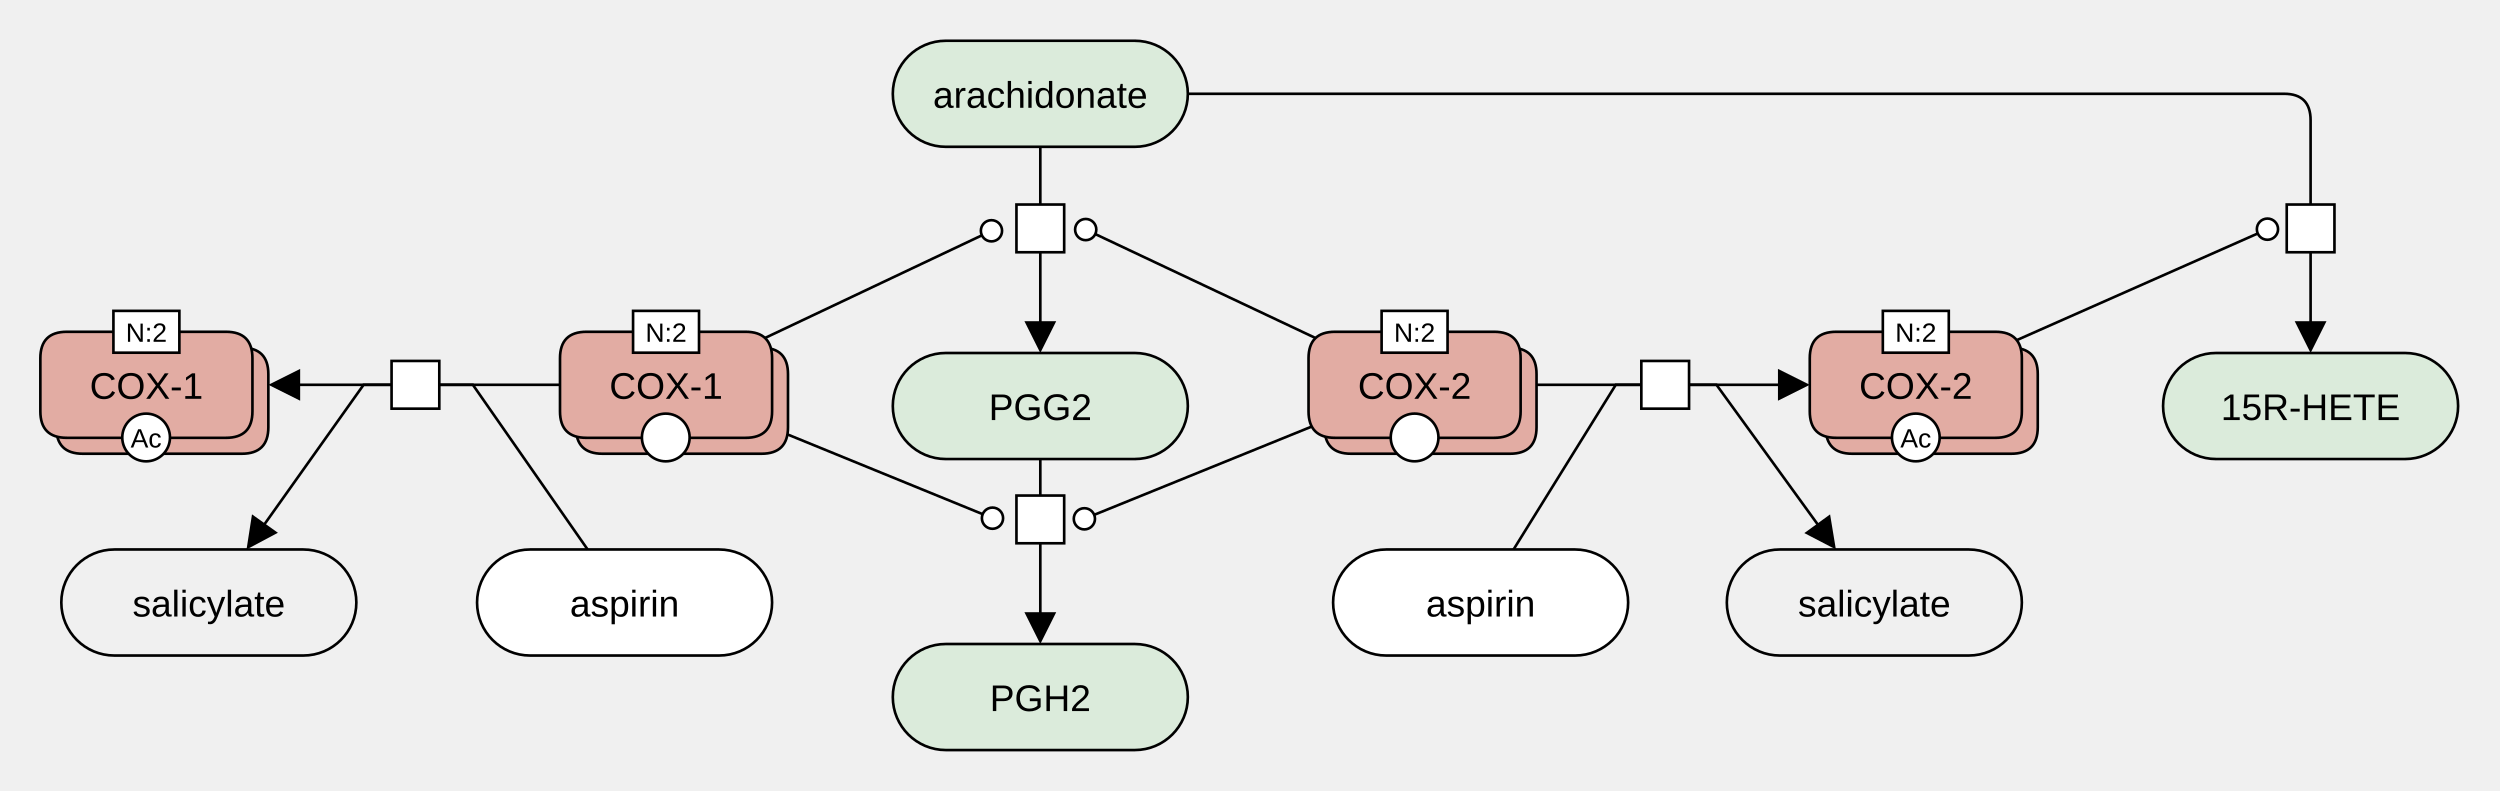
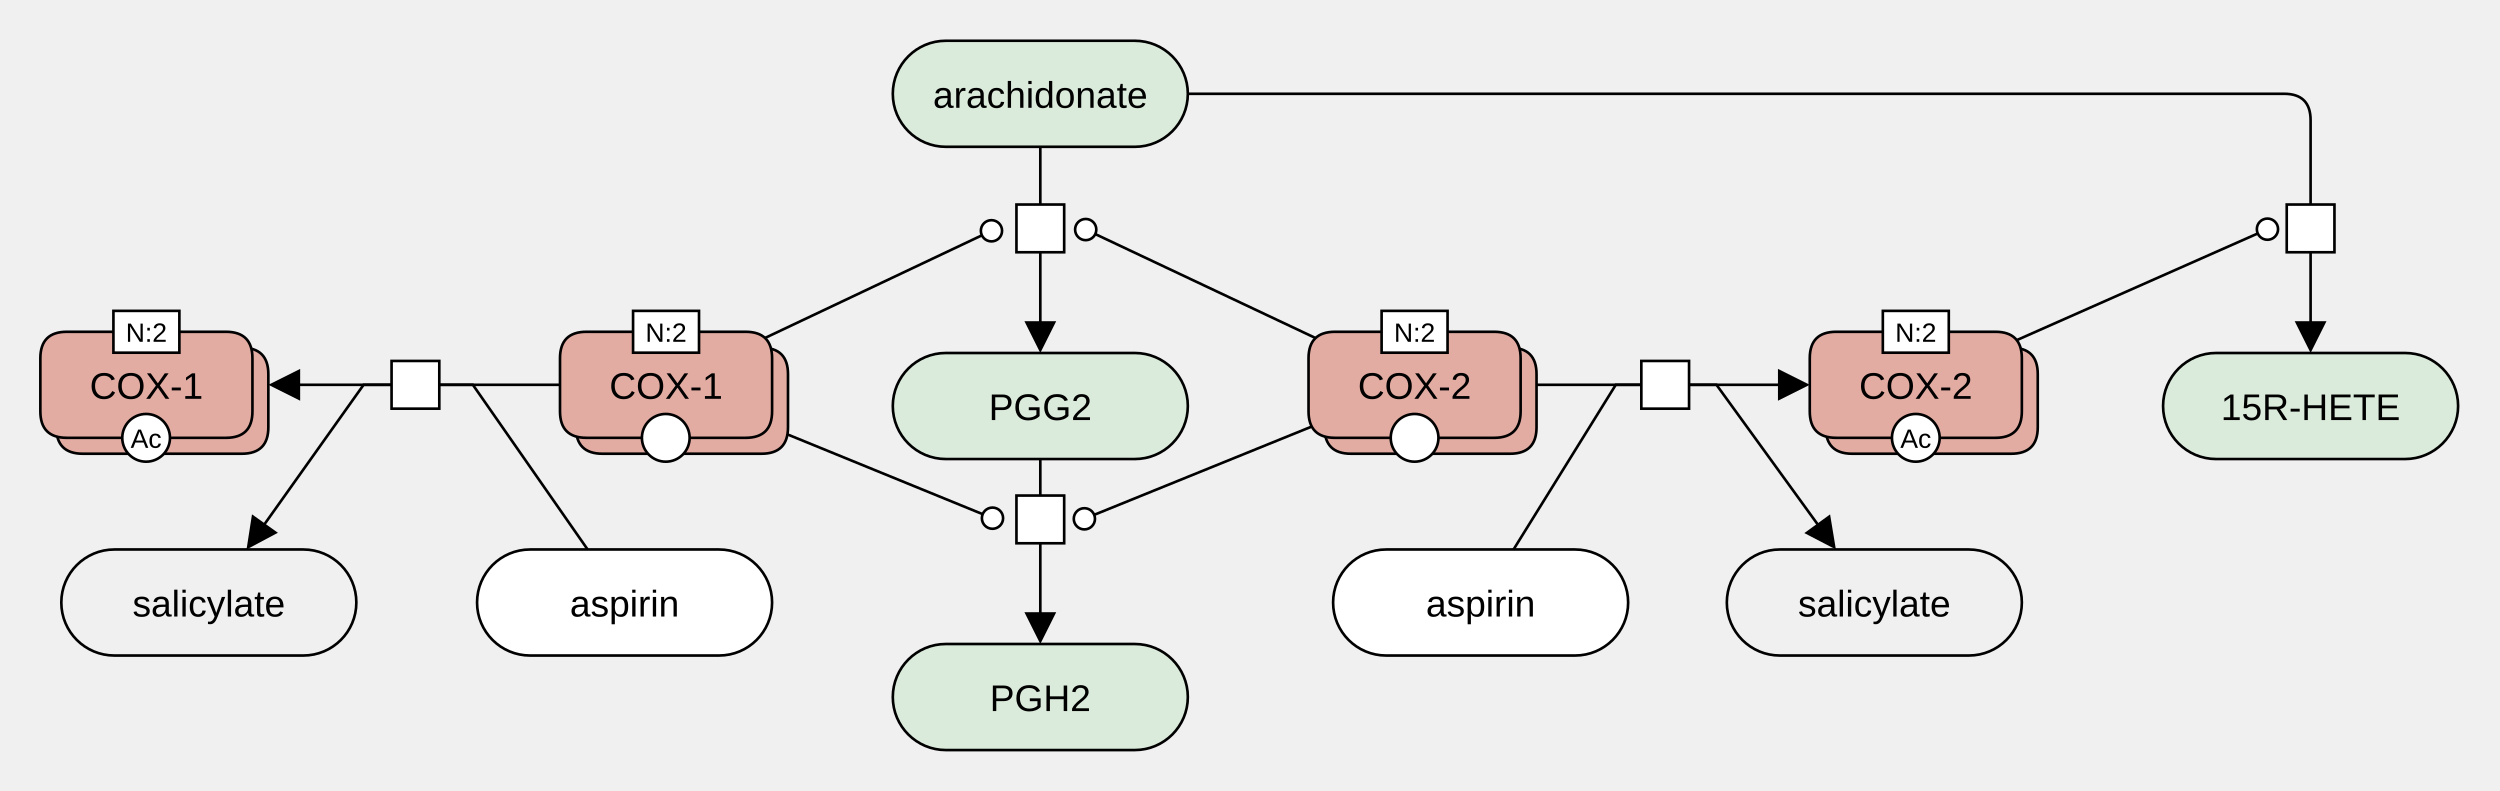
<svg xmlns="http://www.w3.org/2000/svg" width="943" height="298" viewBox="0 0 943 298" stroke-linecap="butt" stroke-miterlimit="10">
  <g transform="translate(-324,416)">
    <path d="M823.581 -274.852 Q823.581 -284.852 833.581 -284.852 L893.581 -284.852 Q903.581 -284.852 903.581 -274.852 L903.581 -254.852 Q903.581 -244.852 893.581 -244.852 L833.581 -244.852 Q823.581 -244.852 823.581 -254.852 Z" fill="#E2ACA3" stroke="none" />
    <path d="M823.581 -274.852 Q823.581 -284.852 833.581 -284.852 L893.581 -284.852 Q903.581 -284.852 903.581 -274.852 L903.581 -254.852 Q903.581 -244.852 893.581 -244.852 L833.581 -244.852 Q823.581 -244.852 823.581 -254.852 Z" fill="none" stroke="#000000" />
    <path d="M817.581 -280.852 Q817.581 -290.852 827.581 -290.852 L887.581 -290.852 Q897.581 -290.852 897.581 -280.852 L897.581 -260.852 Q897.581 -250.852 887.581 -250.852 L827.581 -250.852 Q817.581 -250.852 817.581 -260.852 Z" fill="#E2ACA3" stroke="none" />
    <path d="M817.581 -280.852 Q817.581 -290.852 827.581 -290.852 L887.581 -290.852 Q897.581 -290.852 897.581 -280.852 L897.581 -260.852 Q897.581 -250.852 887.581 -250.852 L827.581 -250.852 Q817.581 -250.852 817.581 -260.852 Z" fill="none" stroke="#000000" />
    <text x="857.581" y="-265.56" text-anchor="middle" font-family="'Dialog', Arial, Helvetica, sans-serif" font-size="14" fill="#000000" stroke="none" xml:space="preserve">COX-2</text>
    <rect x="845.143" y="-298.74" width="24.875" height="15.777" fill="#FFFFFF" stroke="none" />
    <rect x="845.143" y="-298.74" width="24.875" height="15.777" fill="none" stroke="#000000" />
    <text x="857.581" y="-287.072" text-anchor="middle" font-family="'Dialog', Arial, Helvetica, sans-serif" font-size="10" fill="#000000" stroke="none" xml:space="preserve">N:2</text>
-     <path d="M848.581 -250.994 C848.581 -255.964 852.61 -259.993 857.581 -259.993 L857.581 -259.993 C862.552 -259.993 866.581 -255.964 866.581 -250.994 L866.581 -250.994 C866.581 -246.023 862.552 -241.994 857.581 -241.994 L857.581 -241.994 C852.61 -241.994 848.581 -246.023 848.581 -250.994 Z" fill="#FFFFFF" stroke="none" />
-     <path d="M848.581 -250.994 C848.581 -255.964 852.61 -259.993 857.581 -259.993 L857.581 -259.993 C862.552 -259.993 866.581 -255.964 866.581 -250.994 L866.581 -250.994 C866.581 -246.023 862.552 -241.994 857.581 -241.994 L857.581 -241.994 C852.61 -241.994 848.581 -246.023 848.581 -250.994 Z" fill="none" stroke="#000000" />
+     <path d="M848.581 -250.852 C848.581 -255.822 852.61 -259.852 857.581 -259.852 L857.581 -259.852 C862.552 -259.852 866.581 -255.822 866.581 -250.852 L866.581 -250.852 C866.581 -245.881 862.552 -241.852 857.581 -241.852 L857.581 -241.852 C852.61 -241.852 848.581 -245.881 848.581 -250.852 Z" fill="#FFFFFF" stroke="none" />
+     <path d="M848.581 -250.852 C848.581 -255.822 852.61 -259.852 857.581 -259.852 L857.581 -259.852 C862.552 -259.852 866.581 -255.822 866.581 -250.852 L866.581 -250.852 C866.581 -245.881 862.552 -241.852 857.581 -241.852 L857.581 -241.852 C852.61 -241.852 848.581 -245.881 848.581 -250.852 Z" fill="none" stroke="#000000" />
    <path d="M660.763 -380.623 C660.763 -391.669 669.717 -400.623 680.763 -400.623 L752.05 -400.623 C763.096 -400.623 772.05 -391.669 772.05 -380.623 L772.05 -380.623 C772.05 -369.577 763.096 -360.623 752.05 -360.623 L680.763 -360.623 C669.717 -360.623 660.763 -369.577 660.763 -380.623 Z" fill="#DBEBDB" stroke="none" />
    <path d="M660.763 -380.623 C660.763 -391.669 669.717 -400.623 680.763 -400.623 L752.05 -400.623 C763.096 -400.623 772.05 -391.669 772.05 -380.623 L772.05 -380.623 C772.05 -369.577 763.096 -360.623 752.05 -360.623 L680.763 -360.623 C669.717 -360.623 660.763 -369.577 660.763 -380.623 Z" fill="none" stroke="#000000" />
    <text x="716.406" y="-375.332" text-anchor="middle" font-family="'Dialog', Arial, Helvetica, sans-serif" font-size="14" fill="#000000" stroke="none" xml:space="preserve">arachidonate</text>
    <path d="M1012.643 -274.852 Q1012.643 -284.852 1022.643 -284.852 L1082.643 -284.852 Q1092.643 -284.852 1092.643 -274.852 L1092.643 -254.852 Q1092.643 -244.852 1082.643 -244.852 L1022.643 -244.852 Q1012.643 -244.852 1012.643 -254.852 Z" fill="#E2ACA3" stroke="none" />
    <path d="M1012.643 -274.852 Q1012.643 -284.852 1022.643 -284.852 L1082.643 -284.852 Q1092.643 -284.852 1092.643 -274.852 L1092.643 -254.852 Q1092.643 -244.852 1082.643 -244.852 L1022.643 -244.852 Q1012.643 -244.852 1012.643 -254.852 Z" fill="none" stroke="#000000" />
    <path d="M1006.643 -280.852 Q1006.643 -290.852 1016.643 -290.852 L1076.643 -290.852 Q1086.643 -290.852 1086.643 -280.852 L1086.643 -260.852 Q1086.643 -250.852 1076.643 -250.852 L1016.643 -250.852 Q1006.643 -250.852 1006.643 -260.852 Z" fill="#E2ACA3" stroke="none" />
    <path d="M1006.643 -280.852 Q1006.643 -290.852 1016.643 -290.852 L1076.643 -290.852 Q1086.643 -290.852 1086.643 -280.852 L1086.643 -260.852 Q1086.643 -250.852 1076.643 -250.852 L1016.643 -250.852 Q1006.643 -250.852 1006.643 -260.852 Z" fill="none" stroke="#000000" />
    <text x="1046.643" y="-265.56" text-anchor="middle" font-family="'Dialog', Arial, Helvetica, sans-serif" font-size="14" fill="#000000" stroke="none" xml:space="preserve">COX-2</text>
    <rect x="1034.206" y="-298.74" width="24.875" height="15.777" fill="#FFFFFF" stroke="none" />
    <rect x="1034.206" y="-298.74" width="24.875" height="15.777" fill="none" stroke="#000000" />
    <text x="1046.643" y="-287.072" text-anchor="middle" font-family="'Dialog', Arial, Helvetica, sans-serif" font-size="10" fill="#000000" stroke="none" xml:space="preserve">N:2</text>
-     <path d="M1037.643 -250.994 C1037.643 -255.964 1041.672 -259.993 1046.643 -259.993 L1046.643 -259.993 C1051.614 -259.993 1055.643 -255.964 1055.643 -250.994 L1055.643 -250.994 C1055.643 -246.023 1051.614 -241.994 1046.643 -241.994 L1046.643 -241.994 C1041.672 -241.994 1037.643 -246.023 1037.643 -250.994 Z" fill="#FFFFFF" stroke="none" />
-     <path d="M1037.643 -250.994 C1037.643 -255.964 1041.672 -259.993 1046.643 -259.993 L1046.643 -259.993 C1051.614 -259.993 1055.643 -255.964 1055.643 -250.994 L1055.643 -250.994 C1055.643 -246.023 1051.614 -241.994 1046.643 -241.994 L1046.643 -241.994 C1041.672 -241.994 1037.643 -246.023 1037.643 -250.994 Z" fill="none" stroke="#000000" />
-     <text x="1046.643" y="-247.214" text-anchor="middle" font-family="'Dialog', Arial, Helvetica, sans-serif" font-size="10" fill="#000000" stroke="none" xml:space="preserve">Ac</text>
+     <path d="M1037.643 -250.852 C1037.643 -255.822 1041.672 -259.852 1046.643 -259.852 L1046.643 -259.852 C1051.614 -259.852 1055.643 -255.822 1055.643 -250.852 L1055.643 -250.852 C1055.643 -245.881 1051.614 -241.852 1046.643 -241.852 L1046.643 -241.852 C1041.672 -241.852 1037.643 -245.881 1037.643 -250.852 Z" fill="#FFFFFF" stroke="none" />
+     <path d="M1037.643 -250.852 C1037.643 -255.822 1041.672 -259.852 1046.643 -259.852 L1046.643 -259.852 C1051.614 -259.852 1055.643 -255.822 1055.643 -250.852 L1055.643 -250.852 C1055.643 -245.881 1051.614 -241.852 1046.643 -241.852 L1046.643 -241.852 C1041.672 -241.852 1037.643 -245.881 1037.643 -250.852 Z" fill="none" stroke="#000000" />
+     <text x="1046.643" y="-247.072" text-anchor="middle" font-family="'Dialog', Arial, Helvetica, sans-serif" font-size="10" fill="#000000" stroke="none" xml:space="preserve">Ac</text>
    <path d="M943.112 -279.852 L961.112 -279.852 L961.112 -261.852 L943.112 -261.852 Z" fill="#FFFFFF" stroke="none" />
    <path d="M943.112 -279.852 L961.112 -279.852 L961.112 -261.852 L943.112 -261.852 Z" fill="none" stroke="#000000" />
    <path d="M660.763 -262.852 C660.763 -273.898 669.717 -282.852 680.763 -282.852 L752.05 -282.852 C763.096 -282.852 772.05 -273.898 772.05 -262.852 L772.05 -262.852 C772.05 -251.806 763.096 -242.852 752.05 -242.852 L680.763 -242.852 C669.717 -242.852 660.763 -251.806 660.763 -262.852 Z" fill="#DBEBDB" stroke="none" />
    <path d="M660.763 -262.852 C660.763 -273.898 669.717 -282.852 680.763 -282.852 L752.05 -282.852 C763.096 -282.852 772.05 -273.898 772.05 -262.852 L772.05 -262.852 C772.05 -251.806 763.096 -242.852 752.05 -242.852 L680.763 -242.852 C669.717 -242.852 660.763 -251.806 660.763 -262.852 Z" fill="none" stroke="#000000" />
    <text x="716.406" y="-257.56" text-anchor="middle" font-family="'Dialog', Arial, Helvetica, sans-serif" font-size="14" fill="#000000" stroke="none" xml:space="preserve">PGG2</text>
    <path d="M660.763 -153.08 C660.763 -164.126 669.717 -173.08 680.763 -173.08 L752.05 -173.08 C763.096 -173.08 772.05 -164.126 772.05 -153.08 L772.05 -153.08 C772.05 -142.034 763.096 -133.08 752.05 -133.08 L680.763 -133.08 C669.717 -133.08 660.763 -142.034 660.763 -153.08 Z" fill="#DBEBDB" stroke="none" />
    <path d="M660.763 -153.08 C660.763 -164.126 669.717 -173.08 680.763 -173.08 L752.05 -173.08 C763.096 -173.08 772.05 -164.126 772.05 -153.08 L772.05 -153.08 C772.05 -142.034 763.096 -133.08 752.05 -133.08 L680.763 -133.08 C669.717 -133.08 660.763 -142.034 660.763 -153.08 Z" fill="none" stroke="#000000" />
    <text x="716.406" y="-147.789" text-anchor="middle" font-family="'Dialog', Arial, Helvetica, sans-serif" font-size="14" fill="#000000" stroke="none" xml:space="preserve">PGH2</text>
    <path d="M707.406 -338.852 L725.406 -338.852 L725.406 -320.852 L707.406 -320.852 Z" fill="#FFFFFF" stroke="none" />
    <path d="M707.406 -338.852 L725.406 -338.852 L725.406 -320.852 L707.406 -320.852 Z" fill="none" stroke="#000000" />
    <path d="M707.406 -229.08 L725.406 -229.08 L725.406 -211.08 L707.406 -211.08 Z" fill="#FFFFFF" stroke="none" />
    <path d="M707.406 -229.08 L725.406 -229.08 L725.406 -211.08 L707.406 -211.08 Z" fill="none" stroke="#000000" />
    <path d="M826.846 -188.733 C826.846 -199.779 835.801 -208.733 846.846 -208.733 L918.134 -208.733 C929.179 -208.733 938.134 -199.779 938.134 -188.733 L938.134 -188.733 C938.134 -177.687 929.179 -168.733 918.134 -168.733 L846.846 -168.733 C835.801 -168.733 826.846 -177.687 826.846 -188.733 Z" fill="#FFFFFF" stroke="none" />
    <path d="M826.846 -188.733 C826.846 -199.779 835.801 -208.733 846.846 -208.733 L918.134 -208.733 C929.179 -208.733 938.134 -199.779 938.134 -188.733 L938.134 -188.733 C938.134 -177.687 929.179 -168.733 918.134 -168.733 L846.846 -168.733 C835.801 -168.733 826.846 -177.687 826.846 -188.733 Z" fill="none" stroke="#000000" />
    <text x="882.49" y="-183.442" text-anchor="middle" font-family="'Dialog', Arial, Helvetica, sans-serif" font-size="14" fill="#000000" stroke="none" xml:space="preserve">aspirin</text>
    <path d="M975.356 -188.733 C975.356 -199.779 984.31 -208.733 995.356 -208.733 L1066.643 -208.733 C1077.689 -208.733 1086.643 -199.779 1086.643 -188.733 L1086.643 -188.733 C1086.643 -177.687 1077.689 -168.733 1066.643 -168.733 L995.356 -168.733 C984.31 -168.733 975.356 -177.687 975.356 -188.733 Z" fill="none" stroke="#000000" />
    <text x="1030.999" y="-183.442" text-anchor="middle" font-family="'Dialog', Arial, Helvetica, sans-serif" font-size="14" fill="#000000" stroke="none" xml:space="preserve">salicylate</text>
    <path d="M1139.912 -262.852 C1139.912 -273.898 1148.866 -282.852 1159.912 -282.852 L1231.199 -282.852 C1242.245 -282.852 1251.199 -273.898 1251.199 -262.852 L1251.199 -262.852 C1251.199 -251.806 1242.245 -242.852 1231.199 -242.852 L1159.912 -242.852 C1148.866 -242.852 1139.912 -251.806 1139.912 -262.852 Z" fill="#DBEBDB" stroke="none" />
    <path d="M1139.912 -262.852 C1139.912 -273.898 1148.866 -282.852 1159.912 -282.852 L1231.199 -282.852 C1242.245 -282.852 1251.199 -273.898 1251.199 -262.852 L1251.199 -262.852 C1251.199 -251.806 1242.245 -242.852 1231.199 -242.852 L1159.912 -242.852 C1148.866 -242.852 1139.912 -251.806 1139.912 -262.852 Z" fill="none" stroke="#000000" />
    <text x="1195.556" y="-257.56" text-anchor="middle" font-family="'Dialog', Arial, Helvetica, sans-serif" font-size="14" fill="#000000" stroke="none" xml:space="preserve">15R-HETE</text>
    <path d="M1186.556 -338.852 L1204.556 -338.852 L1204.556 -320.852 L1186.556 -320.852 Z" fill="#FFFFFF" stroke="none" />
    <path d="M1186.556 -338.852 L1204.556 -338.852 L1204.556 -320.852 L1186.556 -320.852 Z" fill="none" stroke="#000000" />
    <path d="M541.232 -274.852 Q541.232 -284.852 551.232 -284.852 L611.232 -284.852 Q621.232 -284.852 621.232 -274.852 L621.232 -254.852 Q621.232 -244.852 611.232 -244.852 L551.232 -244.852 Q541.232 -244.852 541.232 -254.852 Z" fill="#E2ACA3" stroke="none" />
    <path d="M541.232 -274.852 Q541.232 -284.852 551.232 -284.852 L611.232 -284.852 Q621.232 -284.852 621.232 -274.852 L621.232 -254.852 Q621.232 -244.852 611.232 -244.852 L551.232 -244.852 Q541.232 -244.852 541.232 -254.852 Z" fill="none" stroke="#000000" />
    <path d="M535.232 -280.852 Q535.232 -290.852 545.232 -290.852 L605.232 -290.852 Q615.232 -290.852 615.232 -280.852 L615.232 -260.852 Q615.232 -250.852 605.232 -250.852 L545.232 -250.852 Q535.232 -250.852 535.232 -260.852 Z" fill="#E2ACA3" stroke="none" />
    <path d="M535.232 -280.852 Q535.232 -290.852 545.232 -290.852 L605.232 -290.852 Q615.232 -290.852 615.232 -280.852 L615.232 -260.852 Q615.232 -250.852 605.232 -250.852 L545.232 -250.852 Q535.232 -250.852 535.232 -260.852 Z" fill="none" stroke="#000000" />
    <text x="575.232" y="-265.56" text-anchor="middle" font-family="'Dialog', Arial, Helvetica, sans-serif" font-size="14" fill="#000000" stroke="none" xml:space="preserve">COX-1</text>
    <rect x="562.794" y="-298.74" width="24.875" height="15.777" fill="#FFFFFF" stroke="none" />
    <rect x="562.794" y="-298.74" width="24.875" height="15.777" fill="none" stroke="#000000" />
    <text x="575.232" y="-287.072" text-anchor="middle" font-family="'Dialog', Arial, Helvetica, sans-serif" font-size="10" fill="#000000" stroke="none" xml:space="preserve">N:2</text>
-     <path d="M566.129 -250.984 C566.129 -255.955 570.158 -259.984 575.129 -259.984 L575.129 -259.984 C580.099 -259.984 584.129 -255.955 584.129 -250.984 L584.129 -250.984 C584.129 -246.014 580.099 -241.984 575.129 -241.984 L575.129 -241.984 C570.158 -241.984 566.129 -246.014 566.129 -250.984 Z" fill="#FFFFFF" stroke="none" />
-     <path d="M566.129 -250.984 C566.129 -255.955 570.158 -259.984 575.129 -259.984 L575.129 -259.984 C580.099 -259.984 584.129 -255.955 584.129 -250.984 L584.129 -250.984 C584.129 -246.014 580.099 -241.984 575.129 -241.984 L575.129 -241.984 C570.158 -241.984 566.129 -246.014 566.129 -250.984 Z" fill="none" stroke="#000000" />
+     <path d="M566.129 -250.852 C566.129 -255.822 570.158 -259.852 575.129 -259.852 L575.129 -259.852 C580.099 -259.852 584.129 -255.822 584.129 -250.852 L584.129 -250.852 C584.129 -245.881 580.099 -241.852 575.129 -241.852 L575.129 -241.852 C570.158 -241.852 566.129 -245.881 566.129 -250.852 Z" fill="#FFFFFF" stroke="none" />
+     <path d="M566.129 -250.852 C566.129 -255.822 570.158 -259.852 575.129 -259.852 L575.129 -259.852 C580.099 -259.852 584.129 -255.822 584.129 -250.852 L584.129 -250.852 C584.129 -245.881 580.099 -241.852 575.129 -241.852 L575.129 -241.852 C570.158 -241.852 566.129 -245.881 566.129 -250.852 Z" fill="none" stroke="#000000" />
    <path d="M345.22 -274.852 Q345.22 -284.852 355.22 -284.852 L415.22 -284.852 Q425.22 -284.852 425.22 -274.852 L425.22 -254.852 Q425.22 -244.852 415.22 -244.852 L355.22 -244.852 Q345.22 -244.852 345.22 -254.852 Z" fill="#E2ACA3" stroke="none" />
    <path d="M345.22 -274.852 Q345.22 -284.852 355.22 -284.852 L415.22 -284.852 Q425.22 -284.852 425.22 -274.852 L425.22 -254.852 Q425.22 -244.852 415.22 -244.852 L355.22 -244.852 Q345.22 -244.852 345.22 -254.852 Z" fill="none" stroke="#000000" />
    <path d="M339.22 -280.852 Q339.22 -290.852 349.22 -290.852 L409.22 -290.852 Q419.22 -290.852 419.22 -280.852 L419.22 -260.852 Q419.22 -250.852 409.22 -250.852 L349.22 -250.852 Q339.22 -250.852 339.22 -260.852 Z" fill="#E2ACA3" stroke="none" />
    <path d="M339.22 -280.852 Q339.22 -290.852 349.22 -290.852 L409.22 -290.852 Q419.22 -290.852 419.22 -280.852 L419.22 -260.852 Q419.22 -250.852 409.22 -250.852 L349.22 -250.852 Q339.22 -250.852 339.22 -260.852 Z" fill="none" stroke="#000000" />
    <text x="379.22" y="-265.56" text-anchor="middle" font-family="'Dialog', Arial, Helvetica, sans-serif" font-size="14" fill="#000000" stroke="none" xml:space="preserve">COX-1</text>
    <rect x="366.783" y="-298.74" width="24.875" height="15.777" fill="#FFFFFF" stroke="none" />
    <rect x="366.783" y="-298.74" width="24.875" height="15.777" fill="none" stroke="#000000" />
    <text x="379.22" y="-287.072" text-anchor="middle" font-family="'Dialog', Arial, Helvetica, sans-serif" font-size="10" fill="#000000" stroke="none" xml:space="preserve">N:2</text>
-     <path d="M370.117 -250.984 C370.117 -255.955 374.146 -259.984 379.117 -259.984 L379.117 -259.984 C384.088 -259.984 388.117 -255.955 388.117 -250.984 L388.117 -250.984 C388.117 -246.014 384.088 -241.984 379.117 -241.984 L379.117 -241.984 C374.146 -241.984 370.117 -246.014 370.117 -250.984 Z" fill="#FFFFFF" stroke="none" />
-     <path d="M370.117 -250.984 C370.117 -255.955 374.146 -259.984 379.117 -259.984 L379.117 -259.984 C384.088 -259.984 388.117 -255.955 388.117 -250.984 L388.117 -250.984 C388.117 -246.014 384.088 -241.984 379.117 -241.984 L379.117 -241.984 C374.146 -241.984 370.117 -246.014 370.117 -250.984 Z" fill="none" stroke="#000000" />
-     <text x="379.117" y="-247.205" text-anchor="middle" font-family="'Dialog', Arial, Helvetica, sans-serif" font-size="10" fill="#000000" stroke="none" xml:space="preserve">Ac</text>
+     <path d="M370.117 -250.852 C370.117 -255.822 374.146 -259.852 379.117 -259.852 L379.117 -259.852 C384.088 -259.852 388.117 -255.822 388.117 -250.852 L388.117 -250.852 C388.117 -245.881 384.088 -241.852 379.117 -241.852 L379.117 -241.852 C374.146 -241.852 370.117 -245.881 370.117 -250.852 Z" fill="#FFFFFF" stroke="none" />
+     <path d="M370.117 -250.852 C370.117 -255.822 374.146 -259.852 379.117 -259.852 L379.117 -259.852 C384.088 -259.852 388.117 -255.822 388.117 -250.852 L388.117 -250.852 C388.117 -245.881 384.088 -241.852 379.117 -241.852 L379.117 -241.852 C374.146 -241.852 370.117 -245.881 370.117 -250.852 Z" fill="none" stroke="#000000" />
+     <text x="379.117" y="-247.072" text-anchor="middle" font-family="'Dialog', Arial, Helvetica, sans-serif" font-size="10" fill="#000000" stroke="none" xml:space="preserve">Ac</text>
    <path d="M471.701 -279.852 L489.701 -279.852 L489.701 -261.852 L471.701 -261.852 Z" fill="#FFFFFF" stroke="none" />
    <path d="M471.701 -279.852 L489.701 -279.852 L489.701 -261.852 L471.701 -261.852 Z" fill="none" stroke="#000000" />
    <path d="M503.945 -188.733 C503.945 -199.779 512.899 -208.733 523.945 -208.733 L595.232 -208.733 C606.278 -208.733 615.232 -199.779 615.232 -188.733 L615.232 -188.733 C615.232 -177.687 606.278 -168.733 595.232 -168.733 L523.945 -168.733 C512.899 -168.733 503.945 -177.687 503.945 -188.733 Z" fill="#FFFFFF" stroke="none" />
    <path d="M503.945 -188.733 C503.945 -199.779 512.899 -208.733 523.945 -208.733 L595.232 -208.733 C606.278 -208.733 615.232 -199.779 615.232 -188.733 L615.232 -188.733 C615.232 -177.687 606.278 -168.733 595.232 -168.733 L523.945 -168.733 C512.899 -168.733 503.945 -177.687 503.945 -188.733 Z" fill="none" stroke="#000000" />
    <text x="559.588" y="-183.442" text-anchor="middle" font-family="'Dialog', Arial, Helvetica, sans-serif" font-size="14" fill="#000000" stroke="none" xml:space="preserve">aspirin</text>
    <path d="M347.127 -188.733 C347.127 -199.779 356.08 -208.733 367.127 -208.733 L438.414 -208.733 C449.46 -208.733 458.414 -199.779 458.414 -188.733 L458.414 -188.733 C458.414 -177.687 449.46 -168.733 438.414 -168.733 L367.127 -168.733 C356.08 -168.733 347.127 -177.687 347.127 -188.733 Z" fill="none" stroke="#000000" />
    <text x="402.77" y="-183.442" text-anchor="middle" font-family="'Dialog', Arial, Helvetica, sans-serif" font-size="14" fill="#000000" stroke="none" xml:space="preserve">salicylate</text>
    <path d="M961.112 -270.852 L995.643 -270.852" fill="none" stroke="#000000" />
    <path d="M1006.643 -270.852 L994.643 -264.852 L994.643 -276.852 Z" fill="#000000" stroke="none" />
    <path d="M903.581 -270.852 L943.112 -270.852" fill="none" stroke="#000000" />
    <path d="M716.406 -211.08 L716.406 -184.08" fill="none" stroke="#000000" />
    <path d="M716.406 -173.08 L710.406 -185.08 L722.406 -185.08 Z" fill="#000000" stroke="none" />
    <path d="M716.406 -320.852 L716.406 -293.852" fill="none" stroke="#000000" />
    <path d="M716.406 -282.852 L710.406 -294.852 L722.406 -294.852 Z" fill="#000000" stroke="none" />
    <path d="M716.406 -360.623 L716.406 -338.852" fill="none" stroke="#000000" />
    <path d="M716.406 -242.852 L716.406 -229.08" fill="none" stroke="#000000" />
    <path d="M961.112 -270.852 L971.452 -270.852 L1010.039 -217.638" fill="none" stroke="#000000" />
    <path d="M1016.497 -208.733 L1004.595 -214.926 L1014.309 -221.97 Z" fill="#000000" stroke="none" />
    <path d="M894.906 -208.733 L933.468 -270.852 L943.112 -270.852" fill="none" stroke="#000000" />
    <path d="M1195.556 -320.852 L1195.556 -293.852" fill="none" stroke="#000000" />
    <path d="M1195.556 -282.852 L1189.556 -294.852 L1201.556 -294.852 Z" fill="#000000" stroke="none" />
    <path d="M772.05 -380.623 L1185.556 -380.623 Q1195.556 -380.623 1195.556 -370.623 L1195.556 -338.852" fill="none" stroke="#000000" />
    <path d="M820.241 -288.476 L737.145 -327.698" fill="none" stroke="#000000" />
    <circle cx="733.528" cy="-329.405" r="4" fill="white" stroke="#000000" />
    <path d="M1084.665 -287.68 L1175.625 -327.94" fill="none" stroke="#000000" />
    <circle cx="1179.283" cy="-329.558" r="4" fill="white" stroke="#000000" />
    <path d="M818.821 -255.123 L736.733 -221.81" fill="none" stroke="#000000" />
    <circle cx="733.027" cy="-220.306" r="4" fill="white" stroke="#000000" />
    <path d="M471.701 -270.852 L436.22 -270.852" fill="none" stroke="#000000" />
    <path d="M425.22 -270.852 L437.22 -276.852 L437.22 -264.852 Z" fill="#000000" stroke="none" />
    <path d="M535.232 -270.852 L489.701 -270.852" fill="none" stroke="#000000" />
    <path d="M471.701 -270.852 L461.145 -270.852 L423.361 -217.699" fill="none" stroke="#000000" />
    <path d="M416.987 -208.733 L419.05 -221.99 L428.83 -215.037 Z" fill="#000000" stroke="none" />
    <path d="M545.652 -208.733 L502.367 -270.852 L489.701 -270.852" fill="none" stroke="#000000" />
    <path d="M612.533 -288.506 L694.364 -327.238" fill="none" stroke="#000000" />
    <circle cx="697.979" cy="-328.949" r="4" fill="white" stroke="#000000" />
    <path d="M620.994 -252.154 L694.664 -222.054" fill="none" stroke="#000000" />
    <circle cx="698.367" cy="-220.541" r="4" fill="white" stroke="#000000" />
  </g>
</svg>
